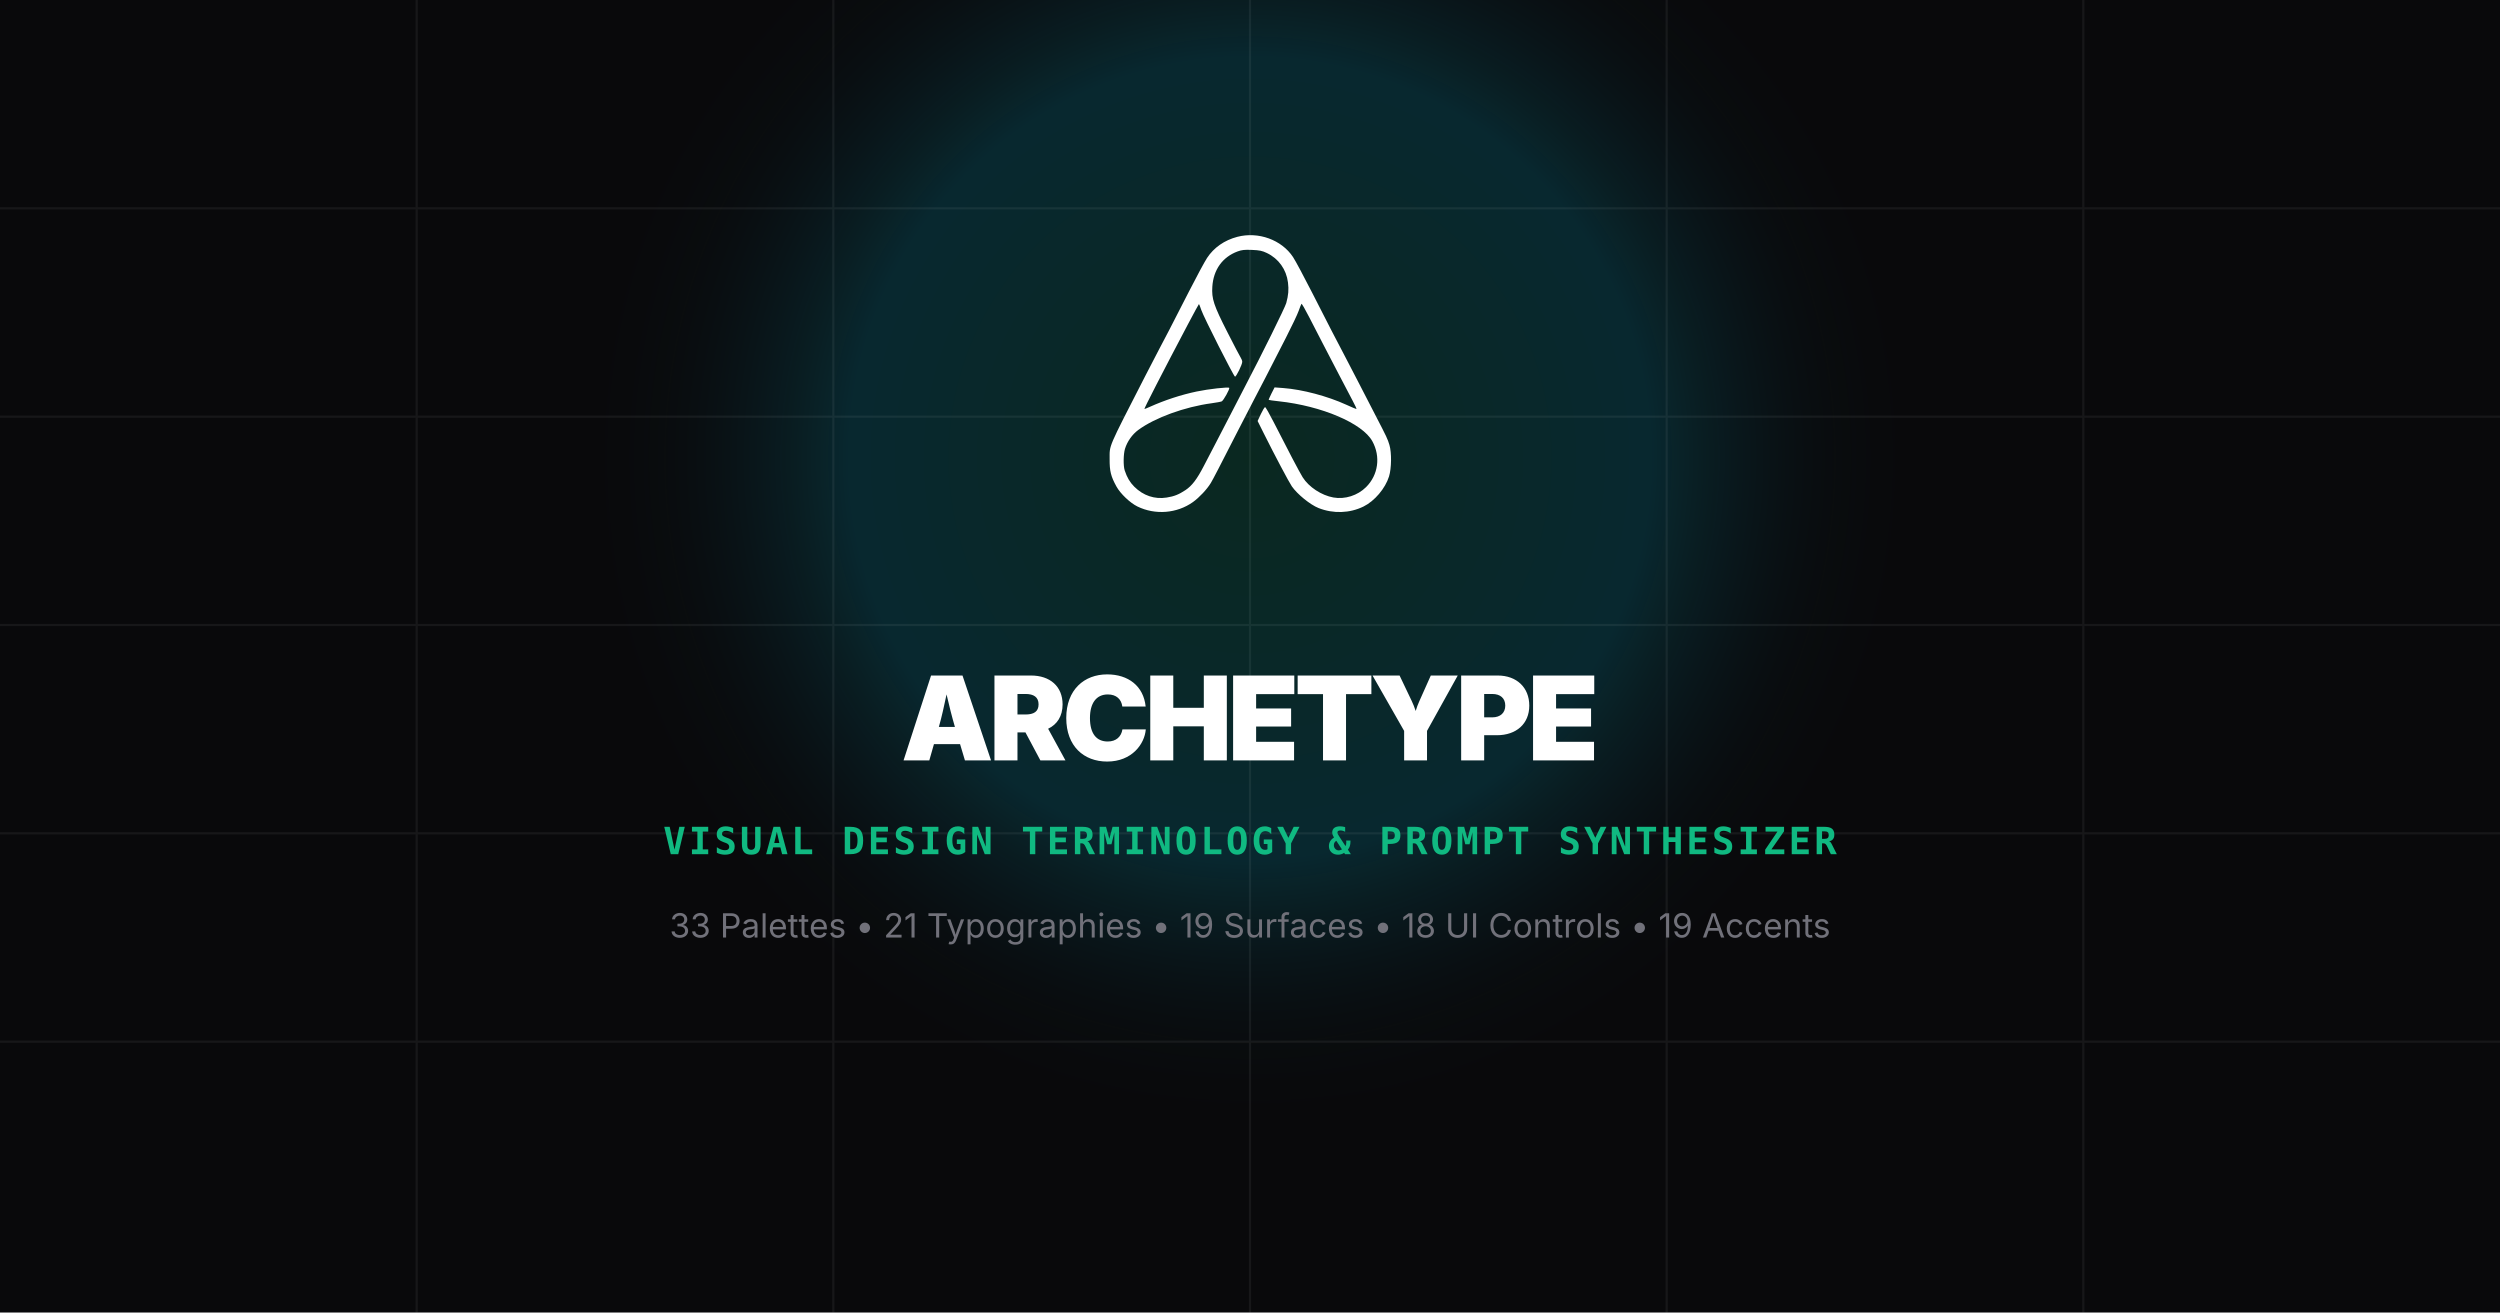
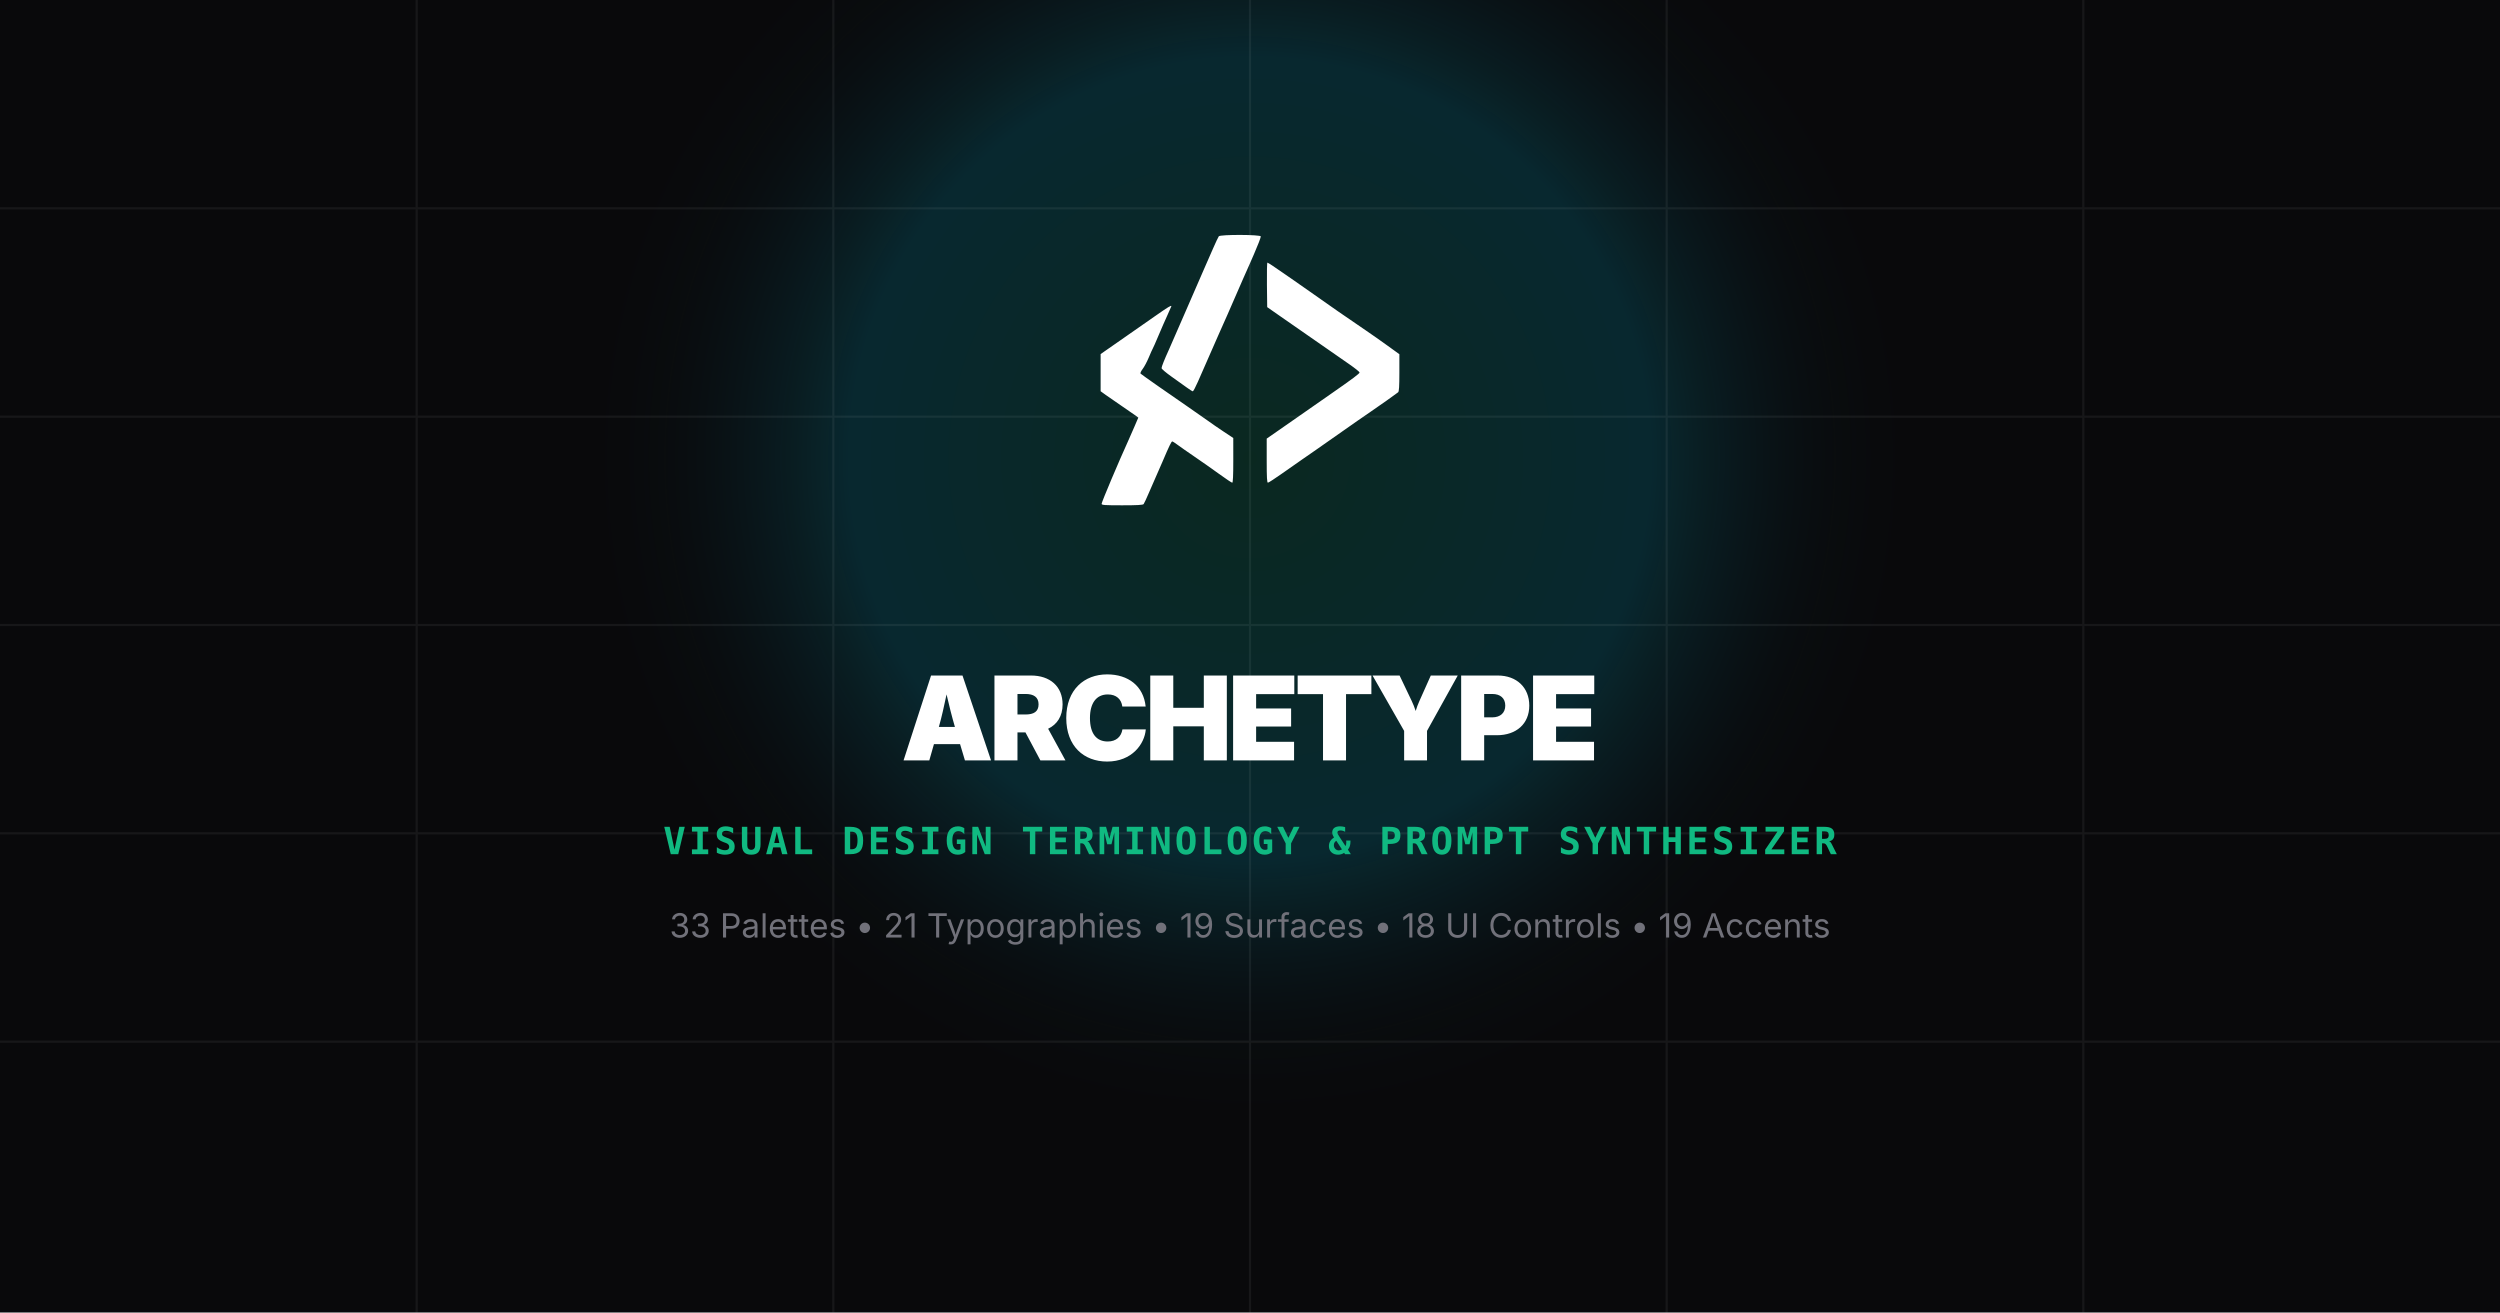
<svg xmlns="http://www.w3.org/2000/svg" viewBox="0 0 1200 630" fill="none">
  <rect width="1200" height="630" fill="#09090B" />
  <circle cx="600" cy="220" r="320" fill="url(#ambient-mesh)" opacity="0.18" />
  <defs>
    <radialGradient id="ambient-mesh" cx="0" cy="0" r="1" gradientUnits="userSpaceOnUse" gradientTransform="translate(600 220) rotate(90) scale(320)">
      <stop offset="0%" stop-color="#10B981" />
      <stop offset="60%" stop-color="#06B6D4" />
      <stop offset="100%" stop-color="#09090B" stop-opacity="0" />
    </radialGradient>
  </defs>
  <g opacity="0.06">
    <path d="M 0 100 H 1200 M 0 200 H 1200 M 0 300 H 1200 M 0 400 H 1200 M 0 500 H 1200" stroke="#FFFFFF" stroke-width="1" />
    <path d="M 200 0 V 630 M 400 0 V 630 M 600 0 V 630 M 800 0 V 630 M 1000 0 V 630" stroke="#FFFFFF" stroke-width="1" />
  </g>
-   <g transform="translate(530, 110) scale(0.4667)">
-     <path d="M 137 7.872 C 123.699 11.342, 112.821 18.935, 105.791 29.655 C 103.322 33.420, 94.987 48.875, 87.269 64 C 70.492 96.875, 59.600 117.953, 56.386 123.760 C 55.089 126.103, 48.788 138.253, 42.384 150.760 C 3.094 227.486, 5.710 221.386, 5.617 236.500 C 5.541 248.830, 6.885 254.240, 12.612 264.660 C 16.652 272.011, 26.623 281.512, 34.180 285.212 C 52.523 294.192, 74.855 292.415, 91.322 280.665 C 97.805 276.038, 105.923 267.363, 109.722 261 C 112.143 256.947, 118.302 245.075, 137.478 207.500 C 145.057 192.650, 152.266 178.700, 153.499 176.500 C 154.732 174.300, 160.355 163.500, 165.995 152.500 C 171.635 141.500, 181.094 123.050, 187.015 111.500 C 192.936 99.950, 198.803 87.575, 200.052 84 C 201.301 80.425, 202.594 77.179, 202.925 76.787 C 203.256 76.394, 206.780 82.469, 210.756 90.287 C 214.731 98.104, 221.046 110.350, 224.789 117.500 C 228.532 124.650, 236.021 139.050, 241.431 149.500 C 246.842 159.950, 253.270 172.213, 255.715 176.750 C 258.161 181.287, 259.836 185, 259.437 185 C 259.038 185, 254.389 183.025, 249.106 180.610 C 229.674 171.730, 203.921 164.896, 184.308 163.416 L 175.264 162.733 172.086 168.987 C 170.338 172.427, 169.067 175.400, 169.261 175.595 C 169.456 175.789, 174.089 176.430, 179.557 177.018 C 223.737 181.772, 265.616 199.630, 275.782 218.051 C 284.522 233.886, 281.963 252.761, 269.379 265.278 C 260.642 273.968, 247.646 278.100, 235.750 275.968 C 223.500 273.772, 210.520 265.240, 204.187 255.221 C 201.149 250.413, 188.173 225.733, 174.234 198.252 C 169.980 189.865, 166.050 183.012, 165.500 183.022 C 164.950 183.032, 162.994 186.245, 161.153 190.162 L 157.807 197.284 164.345 210.392 C 175.299 232.353, 190.068 260.239, 192.995 264.485 C 198.572 272.576, 211.965 283.452, 220.500 286.822 C 235.645 292.801, 252.476 292.234, 266.711 285.265 C 278.078 279.700, 289.188 266.607, 292.991 254.295 C 295.549 246.013, 295.750 229.890, 293.395 221.960 C 291.568 215.805, 290.583 213.717, 278.799 191 C 274.092 181.925, 266.200 166.625, 261.262 157 C 256.324 147.375, 250.250 135.675, 247.765 131 C 240.254 116.870, 229.520 96.056, 213.729 65 C 205.478 48.775, 196.714 32.439, 194.253 28.699 C 182.582 10.960, 158.601 2.236, 137 7.872 M 137.198 22.916 C 121.684 28.686, 112.361 41.713, 111.243 59.181 C 110.445 71.643, 112.608 78.169, 126.755 105.979 C 133.603 119.442, 139.835 131.355, 140.603 132.451 C 141.372 133.548, 142.003 135.357, 142.008 136.473 C 142.018 139.225, 135.735 152.053, 134.561 151.676 C 133.122 151.213, 102.325 90.347, 99.938 83.250 C 98.783 79.813, 97.684 77, 97.498 77 C 97.311 77, 92.230 86.338, 86.206 97.750 C 60.085 147.235, 40.686 185, 41.387 185 C 41.692 185, 44.317 183.933, 47.220 182.628 C 62.370 175.822, 79.141 170.340, 95.083 166.983 C 107.386 164.391, 127.938 162.090, 128.639 163.225 C 129.328 164.340, 122.786 176.145, 120.954 177.091 C 120.154 177.505, 115.450 178.385, 110.500 179.047 C 82.844 182.748, 52.212 193.908, 35.067 206.530 C 28.837 211.116, 23.683 218.437, 21.408 225.932 C 19.737 231.438, 19.577 243.409, 21.112 248.101 C 23.461 255.280, 26.427 260.332, 30.937 264.831 C 40.194 274.066, 51.935 278.007, 64.304 276.031 C 72.035 274.796, 76.769 272.917, 83.655 268.351 C 90.322 263.929, 95.490 257.122, 102.521 243.500 C 105.644 237.450, 110.797 227.550, 113.972 221.500 C 117.147 215.450, 124.364 201.513, 130.011 190.529 C 135.658 179.545, 142.174 166.945, 144.490 162.529 C 161.948 129.251, 186.039 80.531, 187.278 76 C 189.511 67.829, 189.976 62.263, 189.046 54.821 C 187.370 41.411, 179.420 30.308, 167.354 24.529 C 162.521 22.214, 159.843 21.656, 152 21.334 C 144.321 21.018, 141.484 21.322, 137.198 22.916" fill="#FFFFFF" fill-rule="evenodd" />
+   <g transform="translate(525, 110) scale(0.4717)">
+     <path d="M 127.249 7.250 C 126.701 7.938, 124.001 13.675, 121.247 20 C 118.494 26.325, 114.354 35.775, 112.047 41 C 109.740 46.225, 101.321 65.575, 93.338 84 C 85.355 102.425, 77.739 119.873, 76.414 122.774 C 71.868 132.726, 69 139.941, 69 141.425 C 69 142.241, 73.612 146.157, 79.250 150.127 C 84.888 154.097, 91.843 159.068, 94.707 161.173 C 97.571 163.278, 100.319 165, 100.814 165 C 101.309 165, 103.638 160.613, 105.989 155.250 C 108.340 149.887, 113.623 137.850, 117.730 128.500 C 121.836 119.150, 126.085 109.475, 127.170 107 C 129.391 101.939, 130.010 100.546, 136.287 86.500 C 138.746 81, 142.669 72, 145.005 66.500 C 147.342 61, 150.481 53.800, 151.980 50.500 C 153.479 47.200, 156.378 40.675, 158.423 36 C 160.468 31.325, 162.536 26.600, 163.019 25.500 C 166.679 17.173, 170 8.560, 170 7.395 C 170 5.459, 128.787 5.319, 127.249 7.250 M 176.231 56.667 L 176.500 79.334 190.500 89.108 C 198.200 94.483, 210.350 102.929, 217.500 107.874 C 224.650 112.820, 234.775 119.856, 240 123.510 C 245.225 127.163, 254.225 133.424, 260 137.422 C 265.775 141.420, 270.500 145.204, 270.500 145.831 C 270.500 146.960, 263.564 152.145, 241.747 167.327 C 235.561 171.632, 223.750 179.869, 215.500 185.631 C 207.250 191.394, 194.988 199.940, 188.250 204.622 L 176 213.135 176 235.567 C 176 252.860, 176.286 257.994, 177.250 257.975 C 177.938 257.961, 184.575 253.651, 192 248.396 C 199.425 243.142, 208.425 236.837, 212 234.385 C 215.575 231.934, 222.100 227.412, 226.500 224.336 C 239.717 215.096, 263.055 198.739, 268.447 194.937 C 271.226 192.978, 277.100 188.933, 281.500 185.950 C 290.214 180.041, 307.747 167.638, 309.750 165.965 C 310.669 165.198, 311 159.930, 311 146.081 L 311 127.242 298.750 118.395 C 292.012 113.529, 282.450 106.809, 277.500 103.462 C 260.579 92.022, 235.509 74.647, 223.500 66.037 C 216.900 61.305, 207 54.375, 201.500 50.637 C 196 46.898, 188.350 41.634, 184.500 38.937 C 180.650 36.241, 177.154 34.027, 176.731 34.018 C 176.308 34.008, 176.083 44.200, 176.231 56.667 M 61.943 88.792 C 53.449 94.728, 37.612 105.775, 26.750 113.341 L 7 127.099 7 146.018 L 7 164.937 12.250 168.740 C 15.138 170.832, 22.675 176.039, 29 180.312 C 35.325 184.584, 41.589 188.908, 42.919 189.922 L 45.339 191.764 41.535 200.632 C 39.443 205.509, 36.683 211.799, 35.401 214.609 C 25.446 236.431, 8 277.734, 8 279.480 C 8 280.791, 10.865 281, 28.878 281 C 44.373 281, 50.016 280.678, 50.767 279.750 C 51.324 279.063, 53.686 274, 56.017 268.500 C 58.347 263, 61.490 255.800, 63 252.500 C 64.510 249.200, 67.661 242, 70.001 236.500 C 76.688 220.785, 78.995 216, 79.886 216 C 80.340 216, 82.690 217.493, 85.106 219.318 C 87.523 221.142, 95.269 226.558, 102.321 231.354 C 109.372 236.149, 120.701 244.106, 127.496 249.036 C 134.290 253.966, 140.333 258, 140.925 258 C 141.661 258, 141.997 250.819, 141.990 235.250 L 141.979 212.500 132.240 206.057 C 126.883 202.513, 119.350 197.315, 115.500 194.505 C 111.650 191.696, 102.200 185.098, 94.500 179.843 C 78.055 168.620, 48.878 148.166, 47.635 146.989 C 47.159 146.538, 48.101 144.444, 49.729 142.335 C 51.357 140.226, 54.189 134.900, 56.023 130.500 C 57.856 126.100, 59.671 122.050, 60.055 121.500 C 60.440 120.950, 63.021 115.100, 65.791 108.500 C 68.562 101.900, 72.667 92.518, 74.914 87.650 C 77.161 82.783, 79 78.621, 79 78.400 C 79 77.150, 75.897 79.041, 61.943 88.792" fill="#FFFFFF" fill-rule="evenodd" />
  </g>
  <text x="600" y="365" text-anchor="middle" font-family="system-ui, -apple-system, sans-serif" font-weight="900" font-size="56" letter-spacing="-0.04em" fill="#FFFFFF">ARCHETYPE</text>
  <text x="600" y="410" text-anchor="middle" font-family="'JetBrains Mono', monospace" font-weight="600" font-size="18" letter-spacing="0.08em" fill="#10B981">VISUAL DESIGN TERMINOLOGY &amp; PROMPT SYNTHESIZER</text>
  <text x="600" y="450" text-anchor="middle" font-family="system-ui, -apple-system, sans-serif" font-size="16" fill="#71717A">33 Palettes • 21 Typographies • 19 Surfaces • 18 UI Controls • 19 Accents</text>
</svg>
